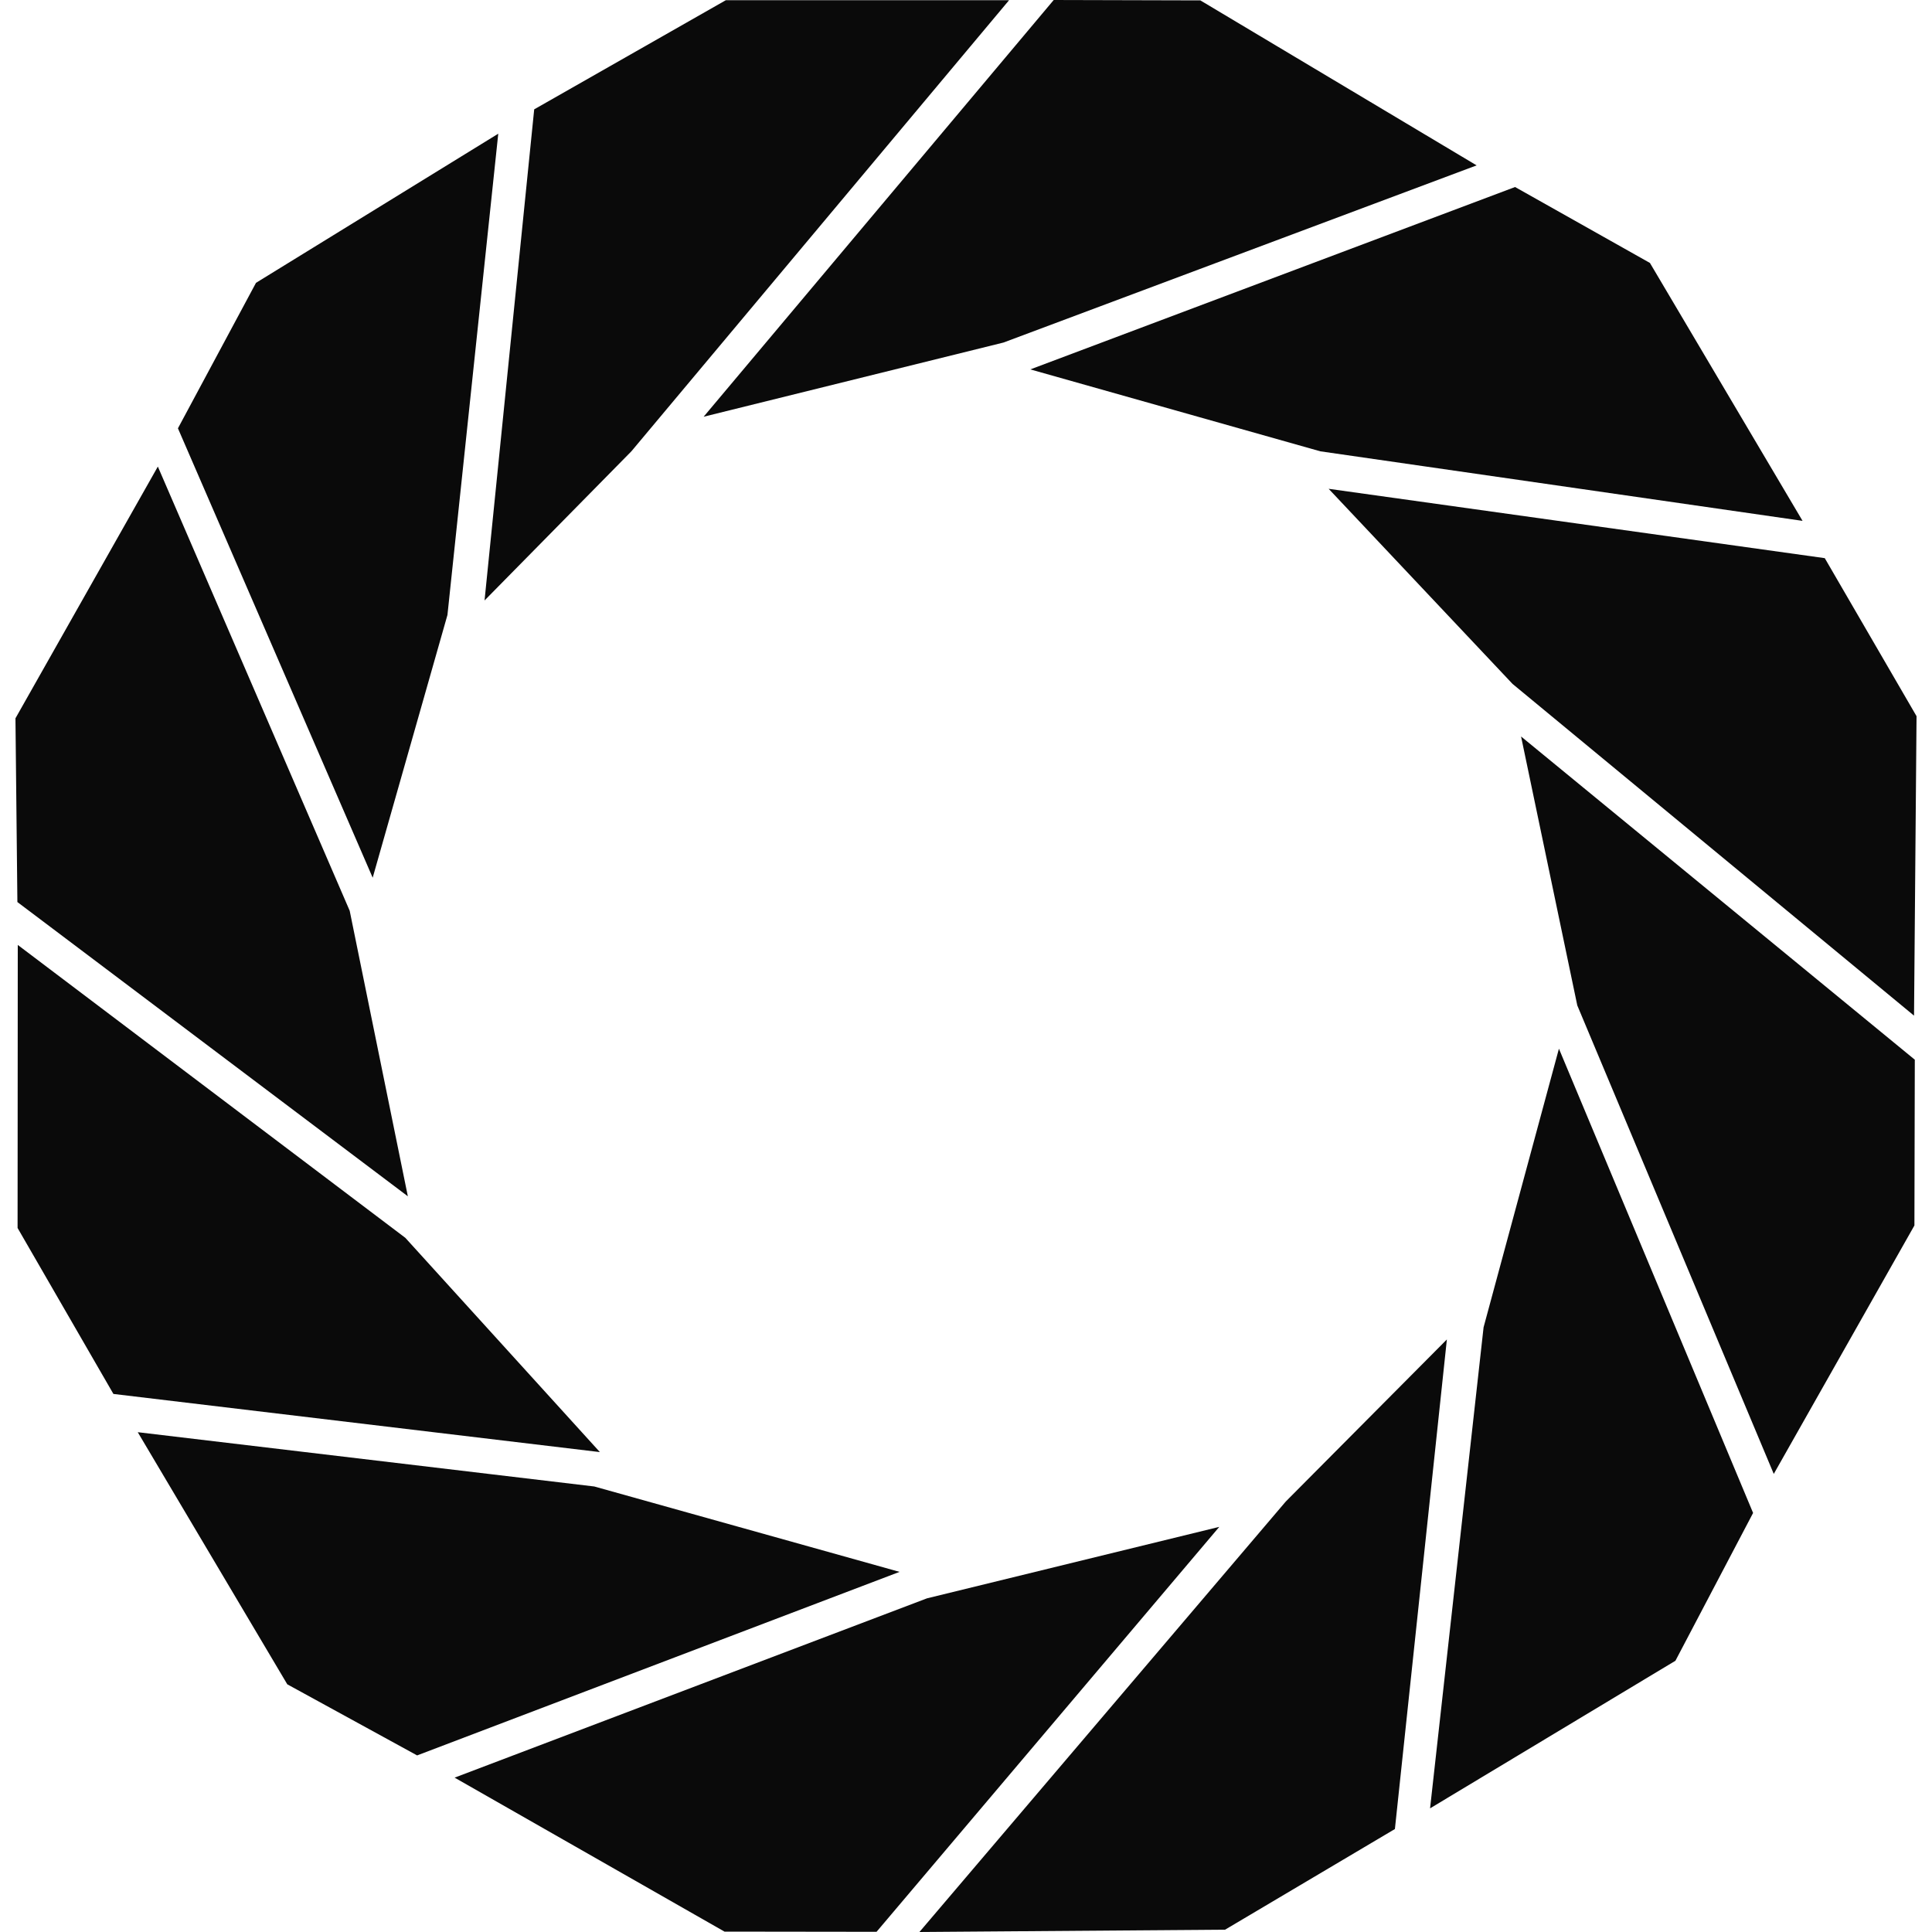
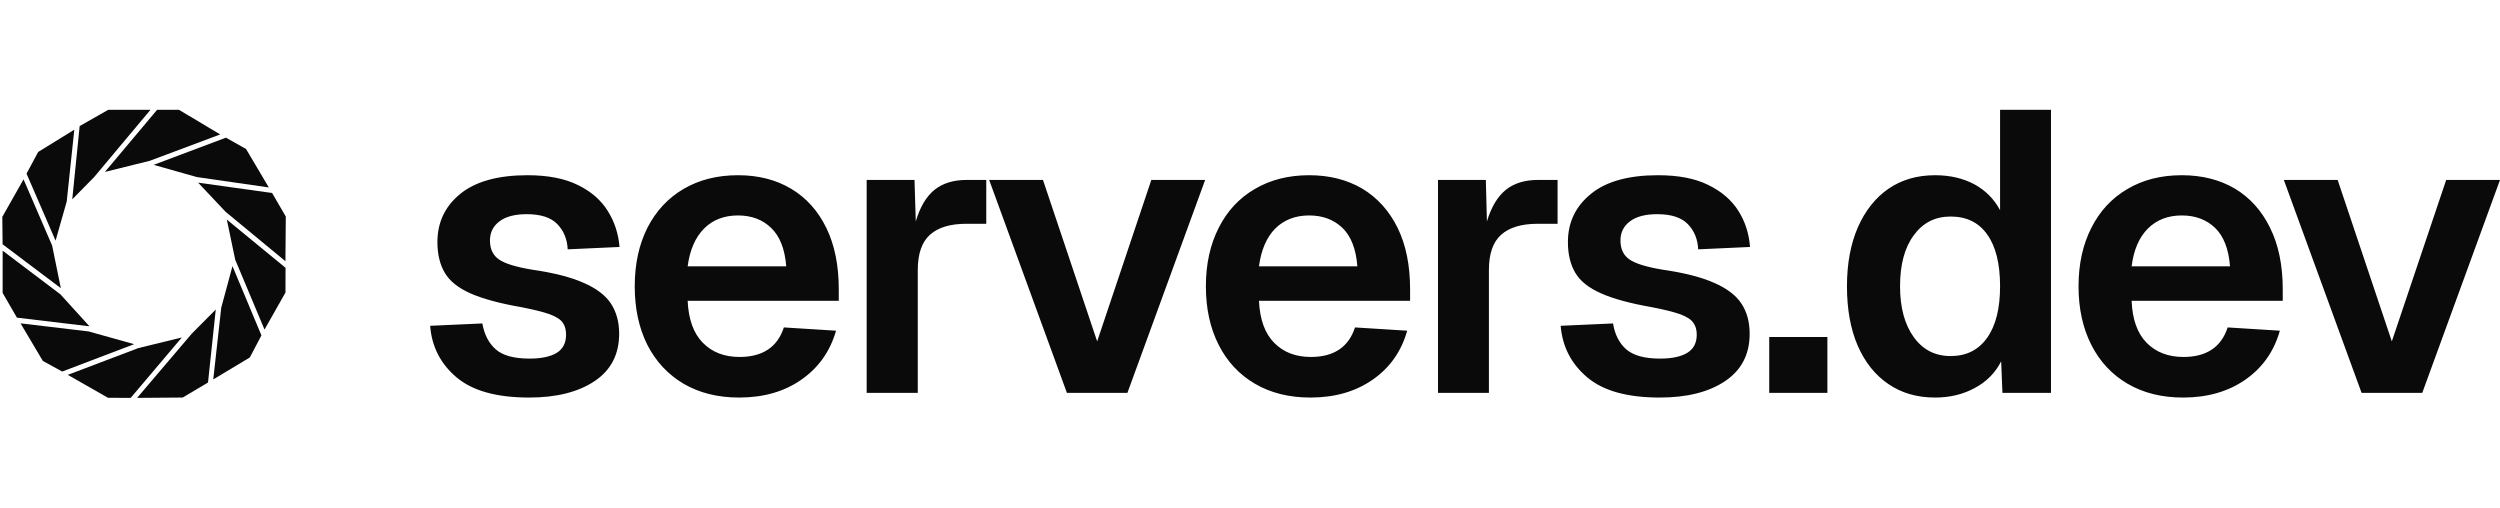
- <svg xmlns="http://www.w3.org/2000/svg" viewBox="0 0 100 100" width="100" height="100">
-   <path d="M54.54 0L62.13 0.02L76.43 8.56L51.94 17.73L36.42 21.57ZM78.42 9.68L85.4 13.61L93.3 26.96L68.34 23.36L53.33 19.12ZM68.77 25.3L94.45 28.89L99.2 37.07L99.07 52.57L78.29 35.4ZM78.73 38.12L99.11 54.85L99.09 63.43L91.81 76.29L81.64 52.04ZM80.69 54.28L90.74 78.31L86.72 85.96L74.02 93.6L76.79 68.7ZM74.89 69.33L72.2 94.67L63.41 99.88L47.59 100L66.55 77.72ZM63.11 79.03L45.37 99.99L37.5 99.98L23.53 92.01L47.98 82.73ZM7.13 74.13L30.76 76.94L46.56 81.36L21.59 90.86L14.87 87.18ZM0.92 48.91L20.98 64.07L31.05 75.16L5.87 72.15L0.91 63.56ZM8.17 24.15L18.1 47.14L21.11 61.92L0.9 46.69L0.8 37.18ZM25.79 6.92L23.16 31.83L19.29 45.43L9.21 22.17L13.25 14.64ZM37.57 0.01L52.23 0.01L32.68 23.36L25.08 31.08L27.65 5.66Z" fill="#0A0A0A" />
+ <svg xmlns="http://www.w3.org/2000/svg" viewBox="0 0 137.97 28" width="137.97" height="28">
+   <path transform="translate(0 6.058) scale(0.159)" d="M54.54 0L62.13 0.02L76.43 8.56L51.94 17.73L36.42 21.57ZM78.42 9.68L85.4 13.61L93.3 26.96L68.34 23.36L53.33 19.12ZM68.77 25.3L94.45 28.89L99.2 37.07L99.07 52.57L78.29 35.4ZM78.73 38.12L99.11 54.85L99.09 63.43L91.81 76.29L81.64 52.04ZM80.69 54.28L90.74 78.31L86.72 85.96L74.02 93.6L76.79 68.7ZM74.89 69.33L72.2 94.67L63.41 99.88L47.59 100L66.55 77.72ZM63.11 79.03L45.37 99.99L37.5 99.98L23.53 92.01L47.98 82.73ZM7.13 74.13L30.76 76.94L46.56 81.36L21.59 90.86L14.87 87.18ZM0.92 48.91L20.98 64.07L31.05 75.16L5.87 72.15L0.91 63.56ZM8.17 24.15L18.1 47.14L21.11 61.92L0.9 46.69L0.8 37.18ZM25.79 6.92L23.16 31.83L19.29 45.43L9.21 22.17L13.25 14.64ZM37.57 0.01L52.23 0.01L32.68 23.36L25.08 31.08L27.65 5.66Z" fill="#0A0A0A" />
+   <path d="M29.20 21.94L29.20 21.94Q26.51 21.94 25.19 20.82Q23.87 19.70 23.74 17.98L23.74 17.98L26.62 17.85Q26.78 18.77 27.36 19.28Q27.94 19.79 29.22 19.79L29.22 19.79Q30.21 19.79 30.73 19.47Q31.24 19.15 31.24 18.47L31.24 18.47Q31.24 18.07 31.06 17.81Q30.87 17.54 30.33 17.34Q29.79 17.15 28.76 16.95L28.76 16.95Q26.98 16.64 25.96 16.19Q24.95 15.74 24.55 15.06Q24.14 14.37 24.14 13.36L24.14 13.36Q24.14 11.73 25.40 10.70Q26.67 9.67 29.11 9.67L29.11 9.67Q30.80 9.67 31.89 10.21Q32.98 10.74 33.54 11.64Q34.10 12.53 34.19 13.63L34.19 13.63L31.33 13.76Q31.29 12.92 30.76 12.37Q30.23 11.82 29.07 11.82L29.07 11.82Q28.08 11.82 27.56 12.22Q27.04 12.61 27.04 13.27L27.04 13.27Q27.04 13.98 27.54 14.32Q28.03 14.66 29.35 14.88L29.35 14.88Q31.16 15.14 32.21 15.61Q33.27 16.07 33.72 16.76Q34.17 17.45 34.17 18.42L34.17 18.42Q34.17 20.12 32.82 21.03Q31.46 21.94 29.20 21.94ZM40.79 21.94L40.79 21.94Q39.03 21.94 37.73 21.18Q36.44 20.42 35.73 19.04Q35.03 17.65 35.03 15.80L35.03 15.80Q35.03 13.96 35.73 12.57Q36.44 11.18 37.72 10.43Q39.01 9.67 40.73 9.67L40.73 9.67Q42.40 9.67 43.65 10.41Q44.91 11.16 45.60 12.57Q46.29 13.98 46.29 15.96L46.29 15.96L46.29 16.60L37.95 16.60Q38.02 18.14 38.79 18.92Q39.56 19.70 40.81 19.70L40.81 19.70Q42.73 19.70 43.26 18.07L43.26 18.07L46.14 18.25Q45.65 19.96 44.23 20.95Q42.82 21.94 40.79 21.94ZM37.95 14.70L37.95 14.70L43.39 14.70Q43.28 13.27 42.56 12.58Q41.85 11.89 40.73 11.89L40.73 11.89Q39.58 11.89 38.86 12.61Q38.13 13.34 37.95 14.70ZM50.65 21.68L47.83 21.68L47.83 9.93L50.47 9.93L50.54 12.22Q50.89 11.03 51.57 10.48Q52.25 9.93 53.35 9.93L53.35 9.93L54.43 9.93L54.43 12.35L53.33 12.35Q51.99 12.35 51.32 12.96Q50.65 13.56 50.65 14.90L50.65 14.90L50.65 21.68ZM62.22 21.68L58.88 21.68L54.59 9.93L57.56 9.93L60.55 18.84L63.54 9.93L66.51 9.93L62.22 21.68ZM72.32 21.94L72.32 21.94Q70.56 21.94 69.26 21.18Q67.96 20.42 67.26 19.04Q66.55 17.65 66.55 15.80L66.55 15.80Q66.55 13.96 67.26 12.57Q67.96 11.18 69.25 10.43Q70.54 9.67 72.25 9.67L72.25 9.67Q73.92 9.67 75.18 10.41Q76.43 11.16 77.13 12.57Q77.82 13.98 77.82 15.96L77.82 15.96L77.82 16.60L69.48 16.60Q69.55 18.14 70.32 18.92Q71.09 19.70 72.34 19.70L72.34 19.70Q74.25 19.70 74.78 18.07L74.78 18.07L77.66 18.25Q77.18 19.96 75.76 20.95Q74.34 21.94 72.32 21.94ZM69.48 14.70L69.48 14.70L74.91 14.70Q74.80 13.27 74.09 12.58Q73.37 11.89 72.25 11.89L72.25 11.89Q71.11 11.89 70.38 12.61Q69.66 13.34 69.48 14.70ZM82.17 21.68L79.36 21.68L79.36 9.93L82.00 9.93L82.06 12.22Q82.42 11.03 83.10 10.48Q83.78 9.93 84.88 9.93L84.88 9.93L85.96 9.93L85.96 12.35L84.86 12.35Q83.52 12.35 82.84 12.96Q82.17 13.56 82.17 14.90L82.17 14.90L82.17 21.68ZM91.59 21.94L91.59 21.94Q88.91 21.94 87.59 20.82Q86.27 19.70 86.13 17.98L86.13 17.98L89.02 17.85Q89.17 18.77 89.75 19.28Q90.34 19.79 91.61 19.79L91.61 19.79Q92.60 19.79 93.12 19.47Q93.64 19.15 93.64 18.47L93.64 18.47Q93.64 18.07 93.45 17.81Q93.26 17.54 92.72 17.34Q92.18 17.15 91.15 16.95L91.15 16.95Q89.37 16.64 88.36 16.19Q87.34 15.74 86.94 15.06Q86.53 14.37 86.53 13.36L86.53 13.36Q86.53 11.73 87.80 10.70Q89.06 9.67 91.50 9.67L91.50 9.67Q93.20 9.67 94.28 10.21Q95.37 10.74 95.94 11.64Q96.50 12.53 96.58 13.63L96.58 13.63L93.72 13.76Q93.68 12.92 93.15 12.37Q92.62 11.82 91.46 11.82L91.46 11.82Q90.47 11.82 89.95 12.22Q89.43 12.61 89.43 13.27L89.43 13.27Q89.43 13.98 89.93 14.32Q90.42 14.66 91.74 14.88L91.74 14.88Q93.55 15.14 94.60 15.61Q95.66 16.07 96.11 16.76Q96.56 17.45 96.56 18.42L96.56 18.42Q96.56 20.12 95.21 21.03Q93.86 21.94 91.59 21.94ZM100.85 21.68L97.64 21.68L97.64 18.60L100.85 18.60L100.85 21.68ZM106.79 21.94L106.79 21.94Q105.30 21.94 104.21 21.19Q103.12 20.45 102.52 19.07Q101.93 17.70 101.93 15.80L101.93 15.80Q101.93 13.93 102.53 12.55Q103.14 11.16 104.23 10.41Q105.32 9.67 106.79 9.67L106.79 9.67Q108.02 9.67 108.96 10.17Q109.89 10.68 110.38 11.60L110.38 11.60L110.38 6.06L113.19 6.06L113.19 21.68L110.51 21.68L110.44 19.94Q109.96 20.89 108.99 21.41Q108.02 21.94 106.79 21.94ZM107.65 19.65L107.65 19.65Q108.95 19.65 109.66 18.65Q110.38 17.65 110.38 15.80L110.38 15.80Q110.38 13.93 109.67 12.94Q108.97 11.95 107.65 11.95L107.65 11.95Q106.37 11.95 105.62 12.98Q104.86 14 104.86 15.80L104.86 15.80Q104.86 17.56 105.62 18.61Q106.37 19.65 107.65 19.65ZM120.48 21.94L120.48 21.94Q118.72 21.94 117.42 21.18Q116.12 20.42 115.42 19.04Q114.71 17.65 114.71 15.80L114.71 15.80Q114.71 13.96 115.42 12.57Q116.12 11.18 117.41 10.43Q118.69 9.67 120.41 9.67L120.41 9.67Q122.08 9.67 123.34 10.41Q124.59 11.16 125.28 12.57Q125.98 13.98 125.98 15.96L125.98 15.96L125.98 16.60L117.64 16.60Q117.70 18.14 118.47 18.92Q119.24 19.70 120.50 19.70L120.50 19.70Q122.41 19.70 122.94 18.07L122.94 18.07L125.82 18.25Q125.34 19.96 123.92 20.95Q122.50 21.94 120.48 21.94ZM117.64 14.70L117.64 14.70L123.07 14.70Q122.96 13.27 122.25 12.58Q121.53 11.89 120.41 11.89L120.41 11.89Q119.27 11.89 118.54 12.61Q117.81 13.34 117.64 14.70ZM133.68 21.68L130.33 21.68L126.04 9.93L129.01 9.93L132.00 18.84L135.00 9.93L137.97 9.93L133.68 21.68Z" fill="#0A0A0A" />
</svg>
